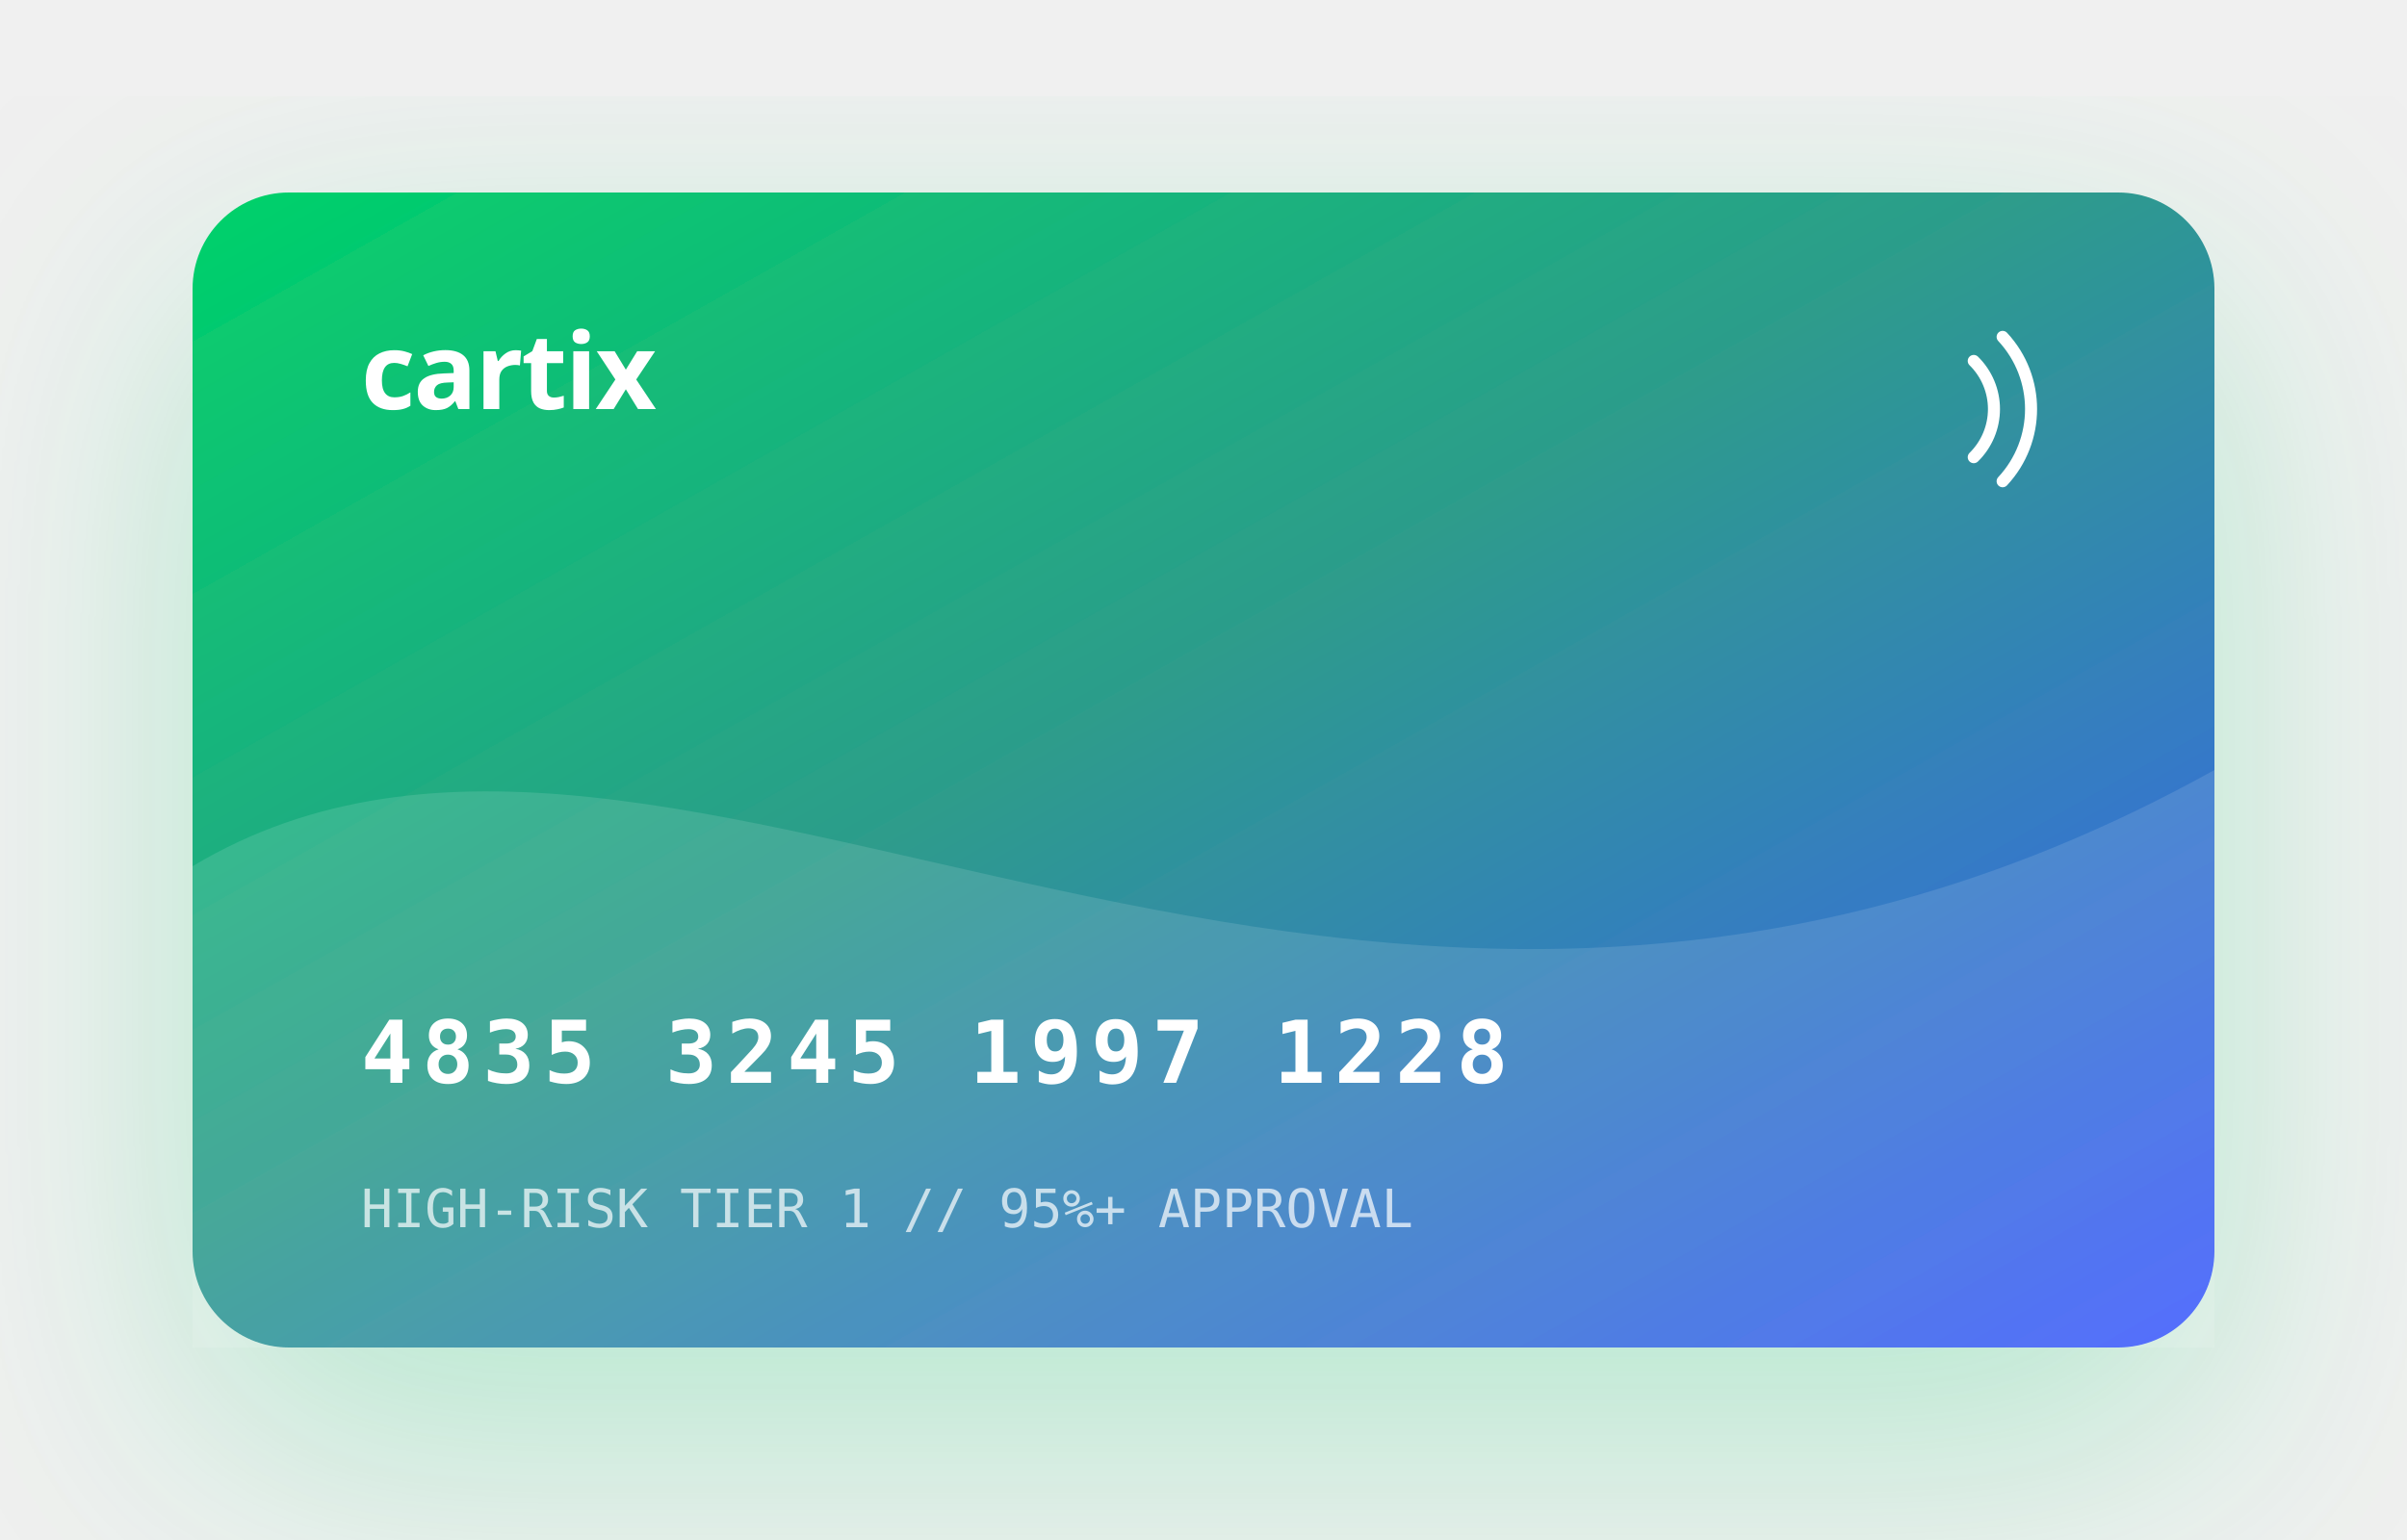
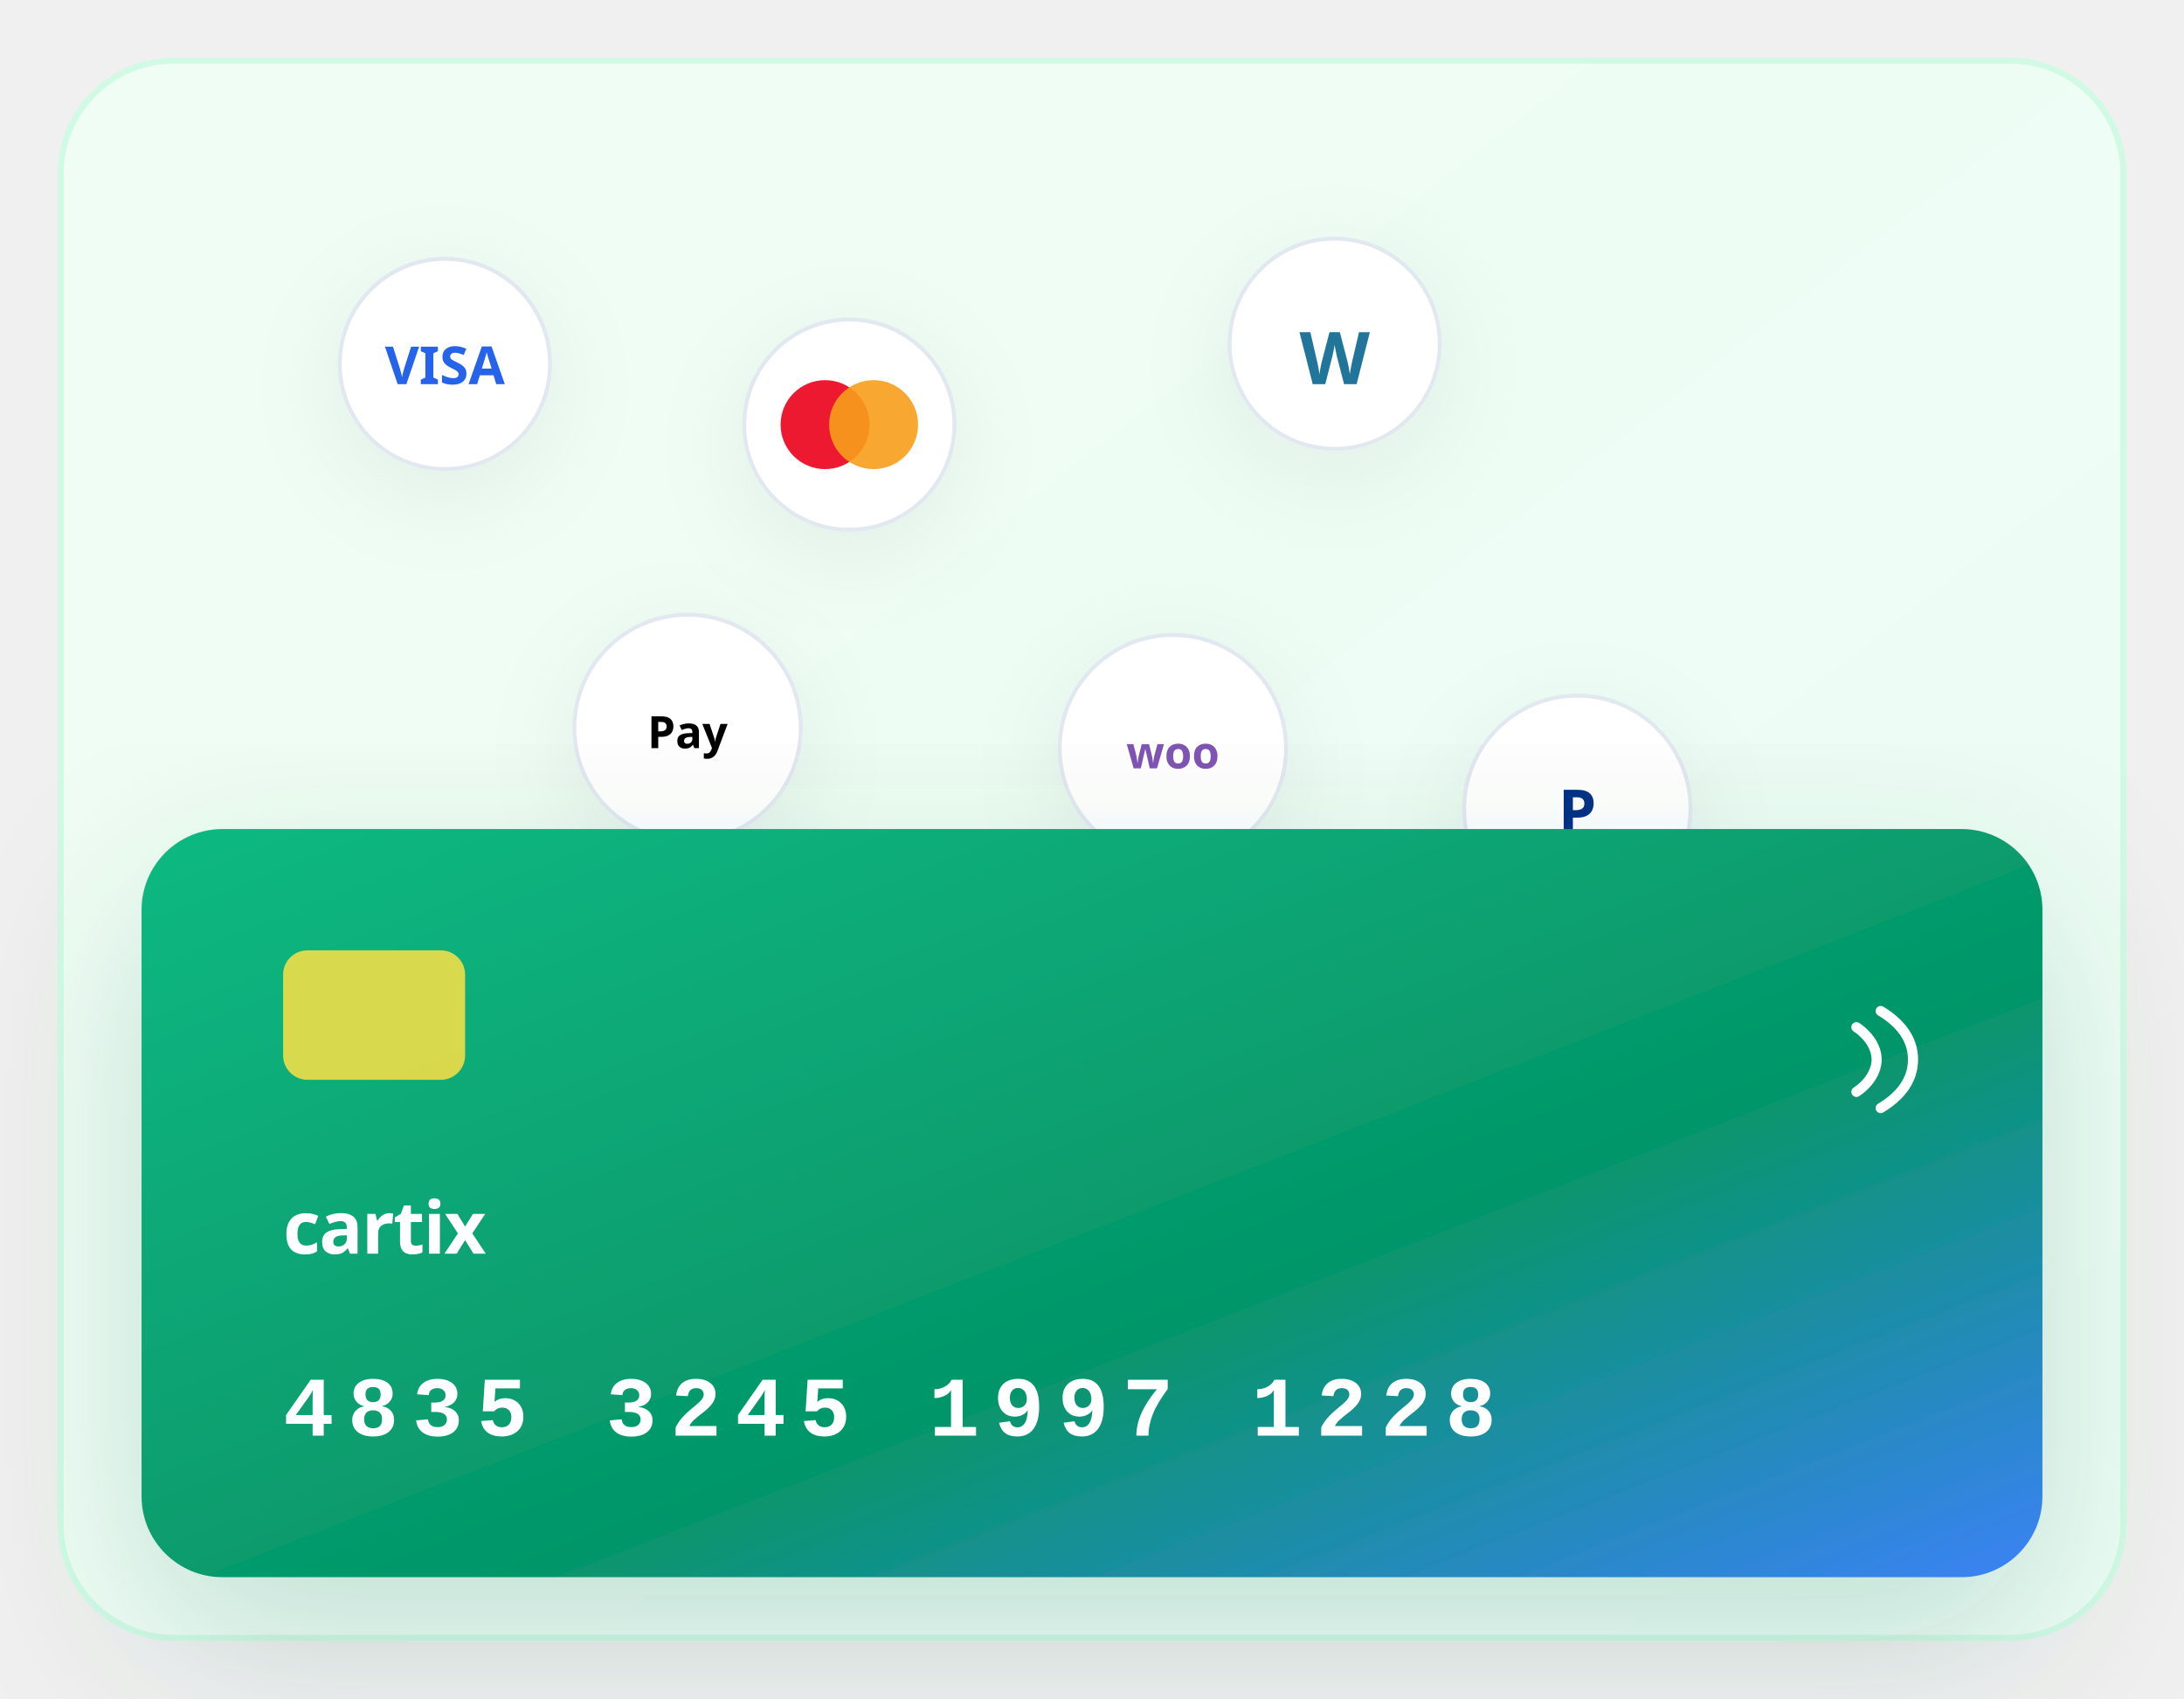
- <svg xmlns="http://www.w3.org/2000/svg" viewBox="0 0 500 320" width="100%" height="100%" fill="none">
+ <svg xmlns="http://www.w3.org/2000/svg" viewBox="0 0 540 420" width="100%" height="100%">
  <defs>
    <linearGradient id="cardGrad" x1="0%" y1="0%" x2="100%" y2="100%">
-       <stop offset="0%" stop-color="#00D26A" />
-       <stop offset="45%" stop-color="#2D9C8B" />
-       <stop offset="100%" stop-color="#3D5AFE" />
+       <stop offset="0%" stop-color="#10B981" />
+       <stop offset="60%" stop-color="#059669" />
+       <stop offset="100%" stop-color="#3B82F6" />
    </linearGradient>
+     <linearGradient id="meshBg" x1="0%" y1="0%" x2="100%" y2="100%">
+       <stop offset="0%" stop-color="#F0FDF4" />
+       <stop offset="100%" stop-color="#ECFDF5" />
+     </linearGradient>
+     <filter id="floatShadow" x="-20%" y="-20%" width="140%" height="140%">
+       <feDropShadow dx="0" dy="16" stdDeviation="22" flood-color="#065F46" flood-opacity="0.18" />
+     </filter>
  </defs>
-   <rect x="40" y="40" width="420" height="240" rx="20" fill="url(#cardGrad)" filter="drop-shadow(0 20px 30px rgba(0,210,106,0.25))" />
-   <path d="M 40 180 C 140 120 280 260 460 160 L 460 280 L 40 280 Z" fill="rgba(255,255,255,0.12)" />
-   <text x="75" y="85" fill="#FFFFFF" font-family="'Plus Jakarta Sans', sans-serif" font-weight="800" font-size="22" letter-spacing="-0.02em">cartix</text>
-   <path d="M 410 75 A 14 14 0 0 1 410 95" stroke="#FFFFFF" stroke-width="2.5" stroke-linecap="round" fill="none" />
-   <path d="M 416 70 A 22 22 0 0 1 416 100" stroke="#FFFFFF" stroke-width="2.5" stroke-linecap="round" fill="none" />
-   <text x="75" y="225" fill="#FFFFFF" font-family="'JetBrains Mono', monospace" font-size="18" font-weight="600" letter-spacing="0.1em">4835 3245 1997 1228</text>
-   <text x="75" y="255" fill="rgba(255,255,255,0.7)" font-family="'JetBrains Mono', monospace" font-size="11">HIGH-RISK TIER 1 // 95%+ APPROVAL</text>
+   <rect x="15" y="15" width="510" height="390" rx="28" fill="url(#meshBg)" stroke="#D1FAE5" stroke-width="1.5" />
+   <g transform="translate(60, 40)">
+     <circle cx="50" cy="50" r="26" fill="#FFFFFF" stroke="#E2E8F0" filter="drop-shadow(0 6px 12px rgba(0,0,0,0.06))" />
+     <text x="50" y="55" font-family="system-ui, sans-serif" font-size="13" font-weight="900" fill="#2563EB" text-anchor="middle">VISA</text>
+     <circle cx="150" cy="65" r="26" fill="#FFFFFF" stroke="#E2E8F0" filter="drop-shadow(0 6px 12px rgba(0,0,0,0.06))" />
+     <circle cx="144" cy="65" r="11" fill="#EB001B" opacity="0.9" />
+     <circle cx="156" cy="65" r="11" fill="#F79E1B" opacity="0.9" />
+     <circle cx="270" cy="45" r="26" fill="#FFFFFF" stroke="#E2E8F0" filter="drop-shadow(0 6px 12px rgba(0,0,0,0.06))" />
+     <text x="270" y="55" font-family="system-ui, sans-serif" font-size="18" font-weight="900" fill="#21759B" text-anchor="middle">W</text>
+     <circle cx="110" cy="140" r="28" fill="#FFFFFF" stroke="#E2E8F0" filter="drop-shadow(0 6px 12px rgba(0,0,0,0.06))" />
+     <text x="110" y="145" font-family="system-ui, sans-serif" font-size="11" font-weight="700" fill="#000000" text-anchor="middle">Pay</text>
+     <circle cx="230" cy="145" r="28" fill="#FFFFFF" stroke="#E2E8F0" filter="drop-shadow(0 6px 12px rgba(0,0,0,0.06))" />
+     <text x="230" y="150" font-family="system-ui, sans-serif" font-size="11" font-weight="800" fill="#7F54B3" text-anchor="middle">woo</text>
+     <circle cx="330" cy="160" r="28" fill="#FFFFFF" stroke="#E2E8F0" filter="drop-shadow(0 6px 12px rgba(0,0,0,0.06))" />
+     <text x="330" y="166" font-family="system-ui, sans-serif" font-size="15" font-weight="900" fill="#003087" text-anchor="middle">P</text>
+   </g>
+   <g transform="translate(35, 205)" filter="url(#floatShadow)">
+     <rect width="470" height="185" rx="20" fill="url(#cardGrad)" />
+     <rect x="35" y="30" width="45" height="32" rx="6" fill="#FDE047" opacity="0.85" />
+     <path d="M 430 45 C 435 48 438 52 438 57 C 438 62 435 66 430 69 M 424 49 C 427 51 429 54 429 57 C 429 60 427 63 424 65" stroke="#FFFFFF" stroke-width="2.5" stroke-linecap="round" fill="none" />
+     <text x="35" y="105" font-family="system-ui, sans-serif" font-size="18" font-weight="800" fill="#FFFFFF" letter-spacing="-0.02em">cartix</text>
+     <text x="35" y="150" font-family="'Courier New', monospace" font-size="21" font-weight="700" fill="#FFFFFF" letter-spacing="0.16em">4835  3245  1997  1228</text>
+   </g>
</svg>
